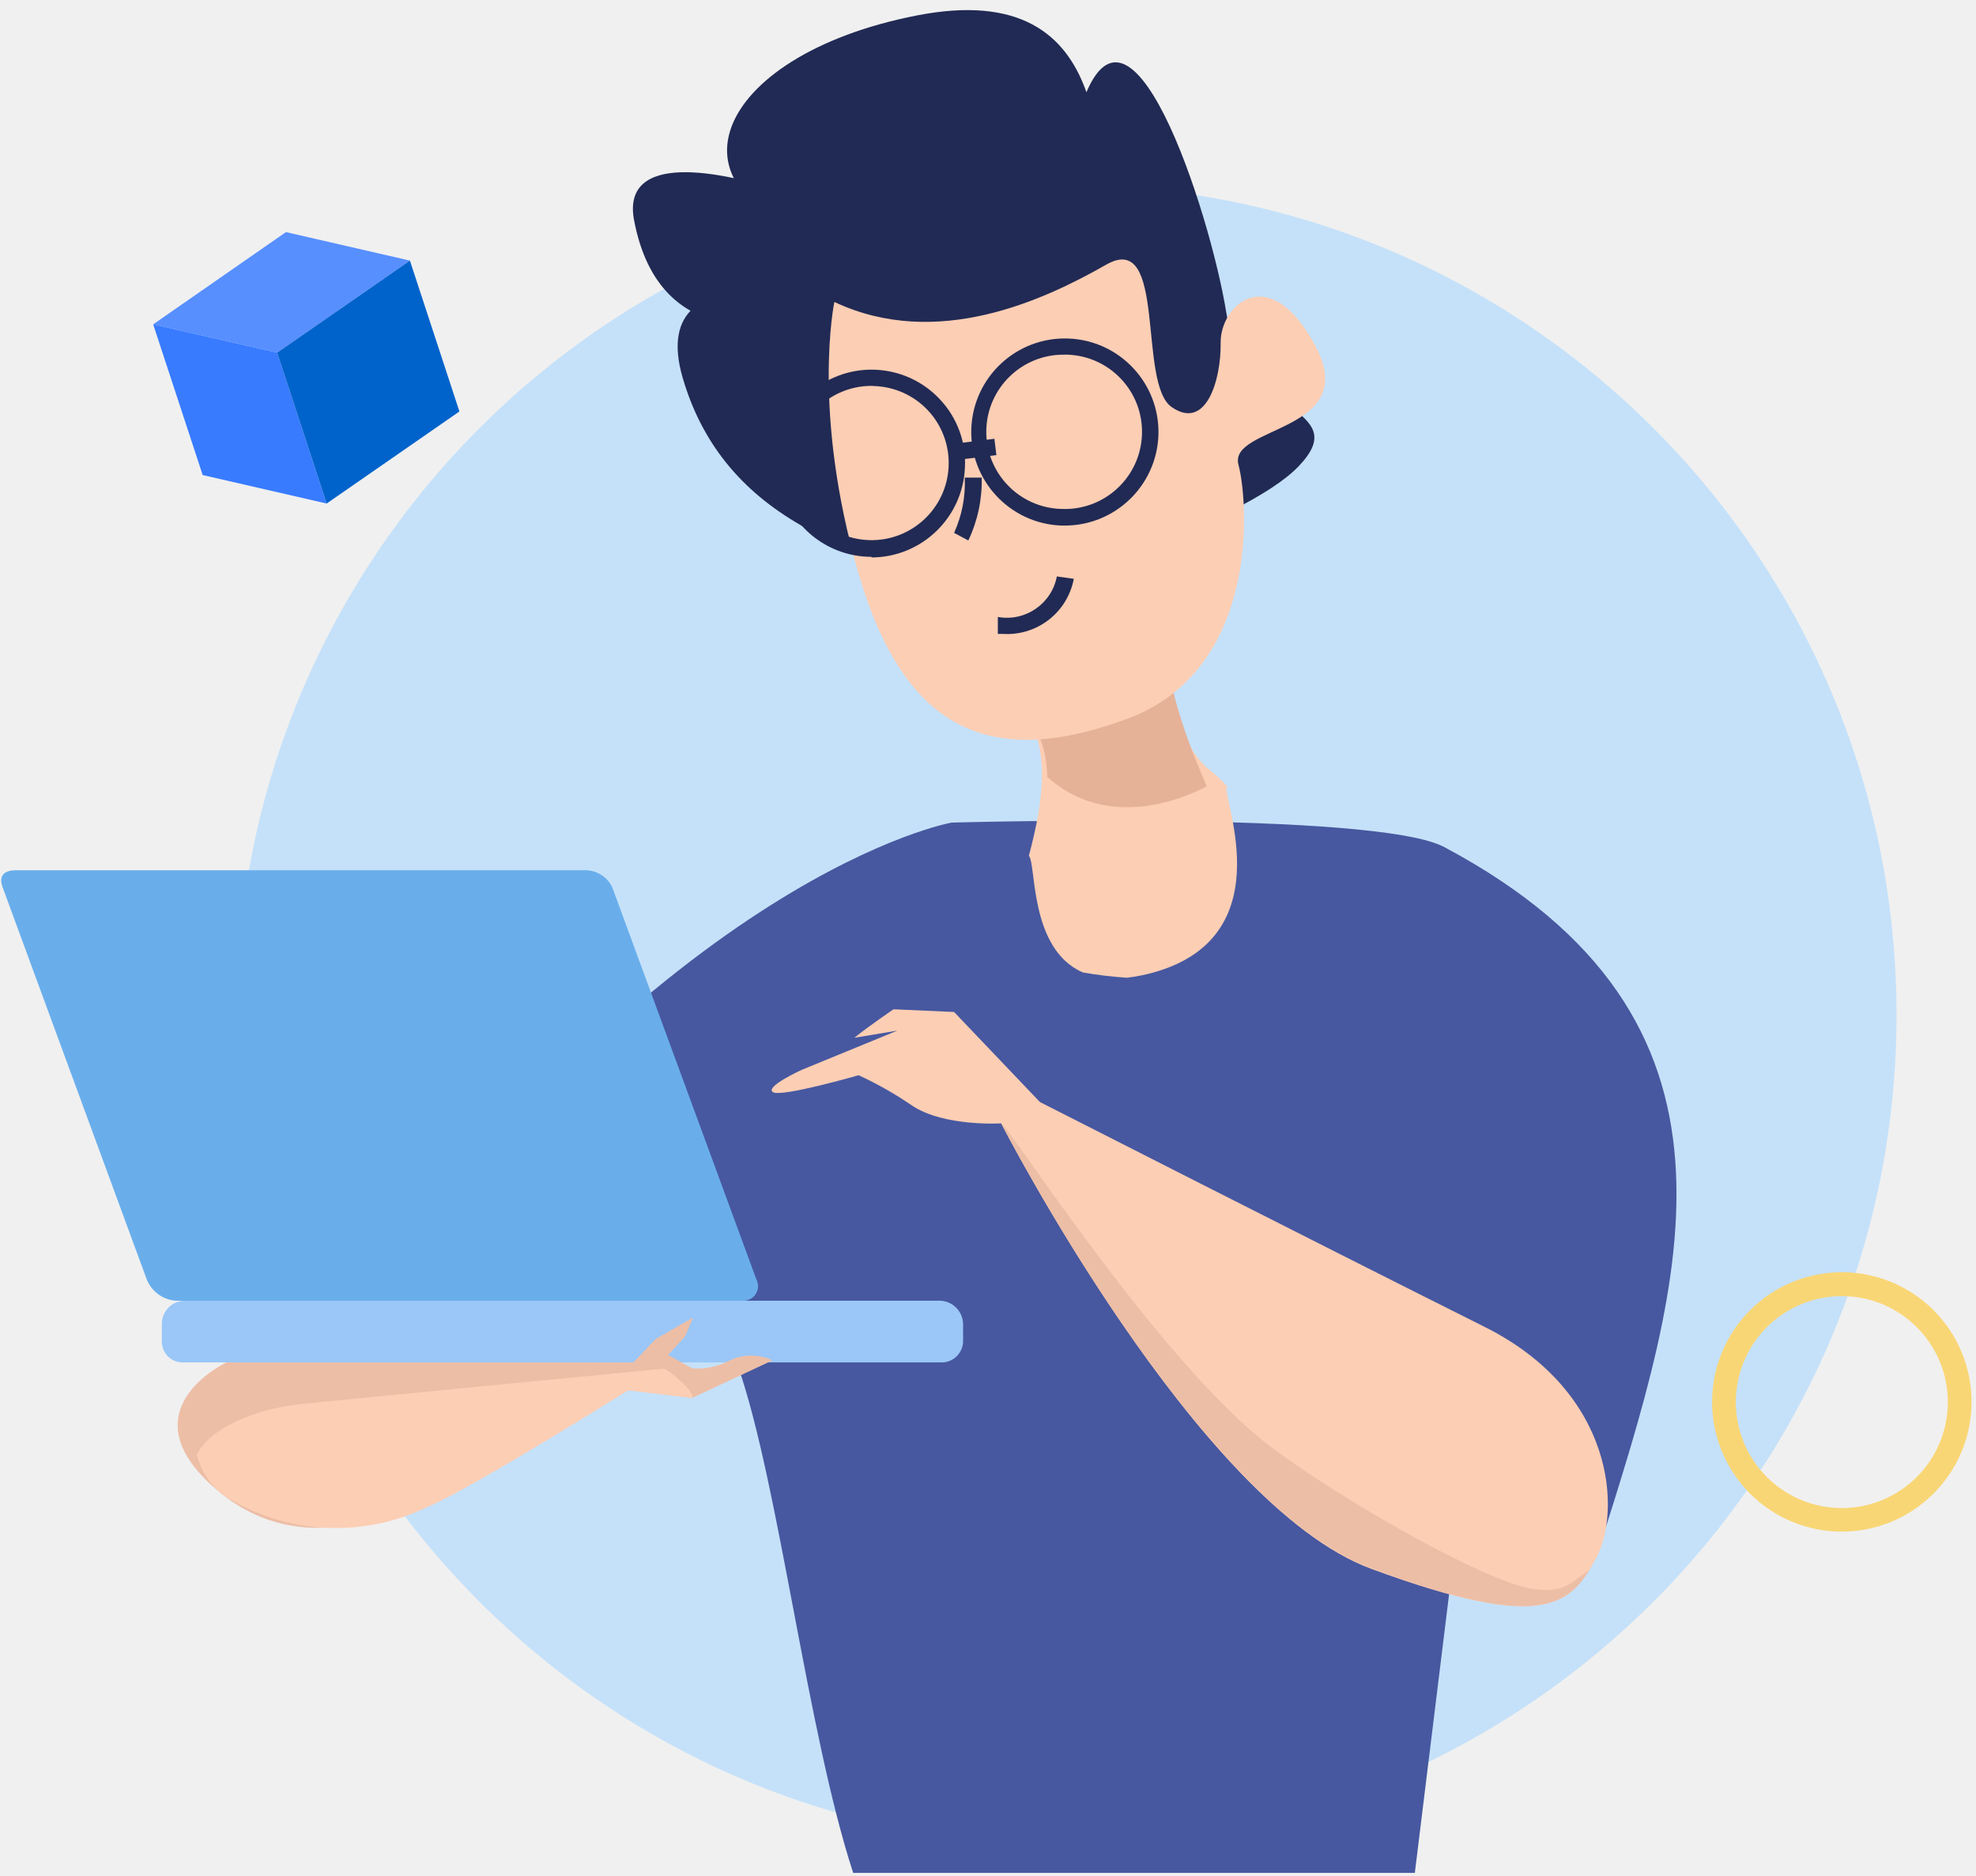
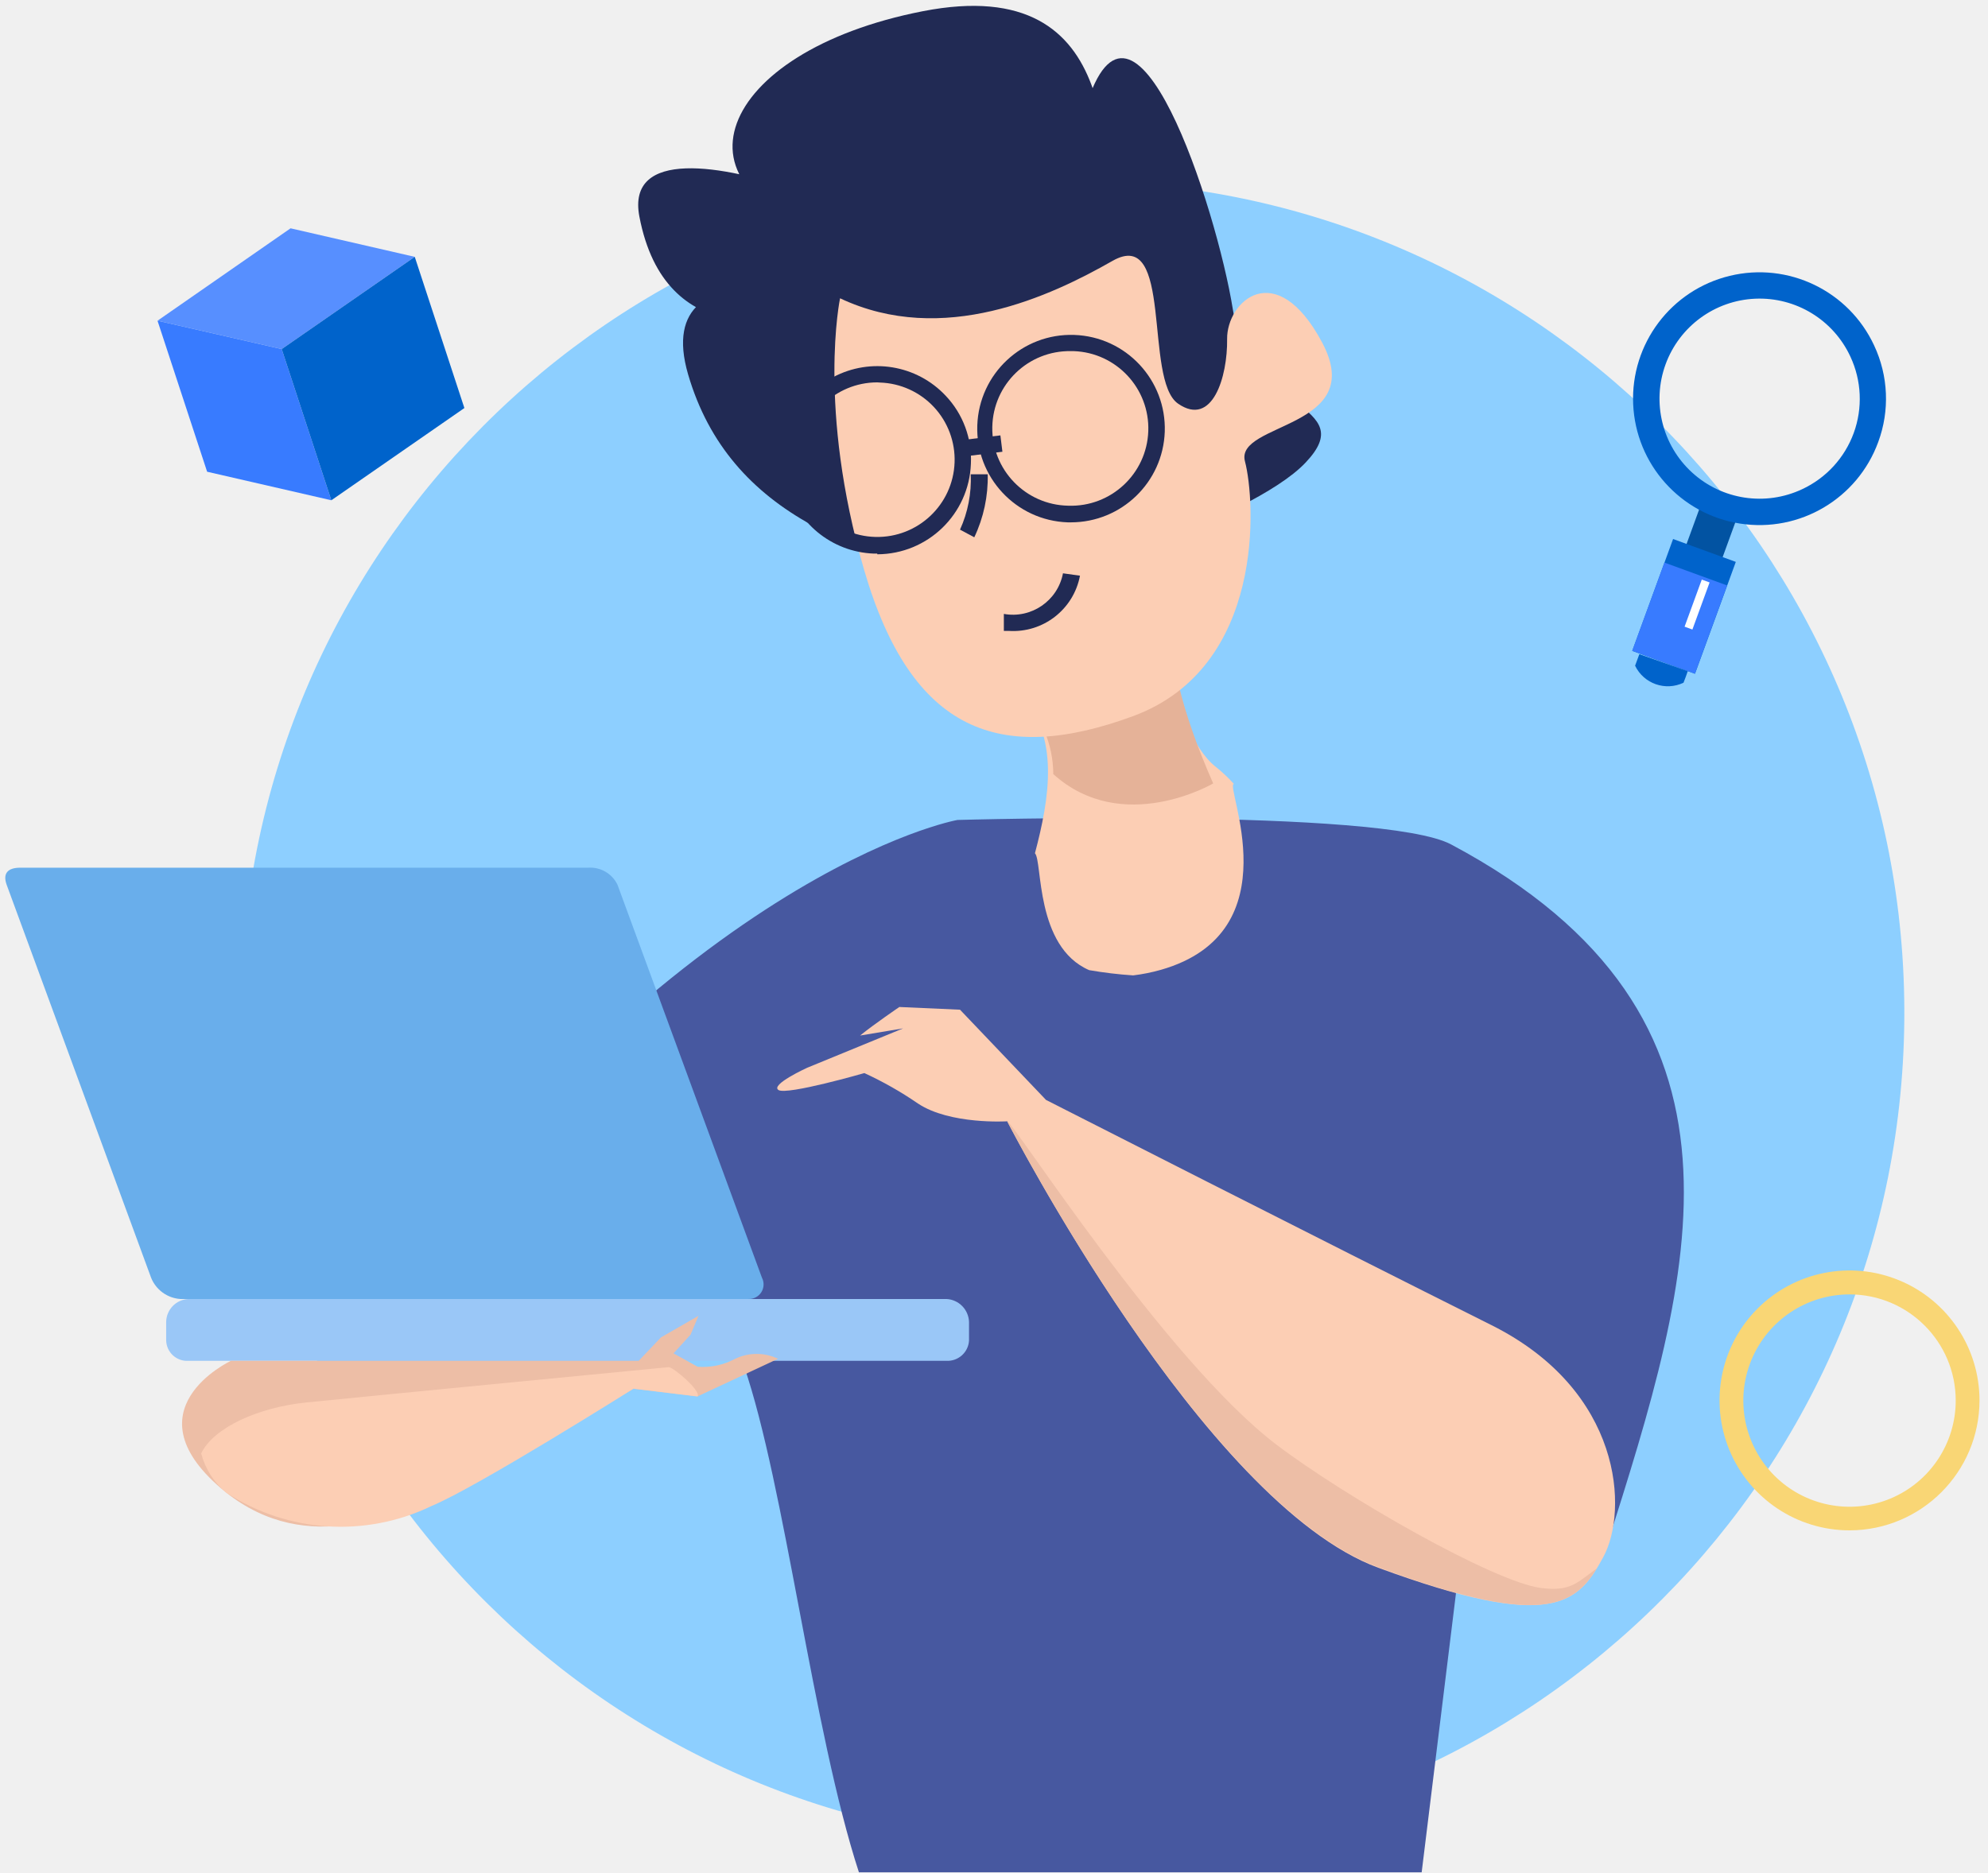
- <svg xmlns="http://www.w3.org/2000/svg" width="158px" height="150px" viewBox="0 0 158 150" version="1.1">
+ <svg xmlns="http://www.w3.org/2000/svg" width="156px" height="147px" viewBox="0 0 156 147" version="1.1">
  <g id="Landing-Page---Desktop" stroke="none" stroke-width="1" fill="none" fill-rule="evenodd">
-     <g id="Landing-Page" transform="translate(-129, -1024)" fill-rule="nonzero">
-       <g id="How-it-works-|-Section" transform="translate(0, 768)">
-         <g id="Steps-section" transform="translate(0, 208)">
-           <g id="Step-1" transform="translate(128, 48)">
-             <g id="Illustration" transform="translate(1, 0)">
-               <circle id="Oval" fill="#C5E1F9" transform="translate(85.2726, 81.17158) rotate(-0.2) translate(-85.2726, -81.17158) " cx="85.273" cy="81.172" r="66.373" />
-               <path d="M59.041,109.356 C62.308,118.847 64.546,138.536 68.22,149.79 L113.129,149.79 L116.085,125.736 C116.085,125.736 126.932,126.644 127.881,123.797 C134.756,102.102 141.319,81.519 115.502,67.756 C110.078,64.814 76.085,65.79 76.085,65.79 C76.085,65.79 53.807,69.708 26.702,107.214 C25.807,108.475 55.271,98.427 59.041,109.356 Z" id="Path" fill="#4758A0" />
-               <path d="M71.746,82.427 L64.085,85.573 C64.085,85.573 61.115,86.929 61.807,87.349 C62.498,87.769 68.654,85.993 68.654,85.993 C70.145,86.679 71.574,87.491 72.925,88.42 C75.488,90.129 80.058,89.844 80.058,89.844 C80.058,89.844 95.692,120.339 109.658,125.478 C123.624,130.617 125.617,128.325 127.624,124.624 C129.631,120.922 129.169,111.349 118.702,106.115 C105.386,99.458 83.149,88.136 83.149,88.136 L76.288,80.936 L71.447,80.719 C71.447,80.719 69.454,82.075 68.315,82.997" id="Path" fill="#FCCEB4" />
-               <path d="M60.478,102.319 C60.674,102.691 60.655,103.14 60.428,103.494 C60.2,103.847 59.8,104.051 59.38,104.027 L14.064,104.027 C13.023,103.954 12.116,103.29 11.732,102.319 L0.207,70.956 C-0.132,70.007 0.356,69.6 1.292,69.6 L46.62,69.6 C47.601,69.535 48.524,70.071 48.953,70.956 L60.478,102.319 Z" id="Path" fill="#69AEEB" />
-               <path d="M77.007,107.349 C76.949,108.29 76.145,109.009 75.203,108.963 L14.702,108.963 C14.252,108.989 13.812,108.832 13.48,108.528 C13.148,108.224 12.953,107.799 12.939,107.349 L12.939,105.858 C12.952,104.878 13.723,104.077 14.702,104.027 L75.203,104.027 C76.189,104.076 76.973,104.871 77.007,105.858 L77.007,107.349 Z" id="Path" fill="#9AC7F7" />
-               <path d="M50.647,108.963 L18.105,108.963 C18.105,108.963 9.631,112.922 17.671,119.431 C24.302,124.746 31.542,121.017 35.122,119.525 C38.702,118.034 50.227,111.186 50.227,111.186 L55.353,111.797 L61.766,108.8 C60.686,108.281 59.429,108.281 58.349,108.8 C57.431,109.292 56.392,109.513 55.353,109.437 L53.427,108.366 L54.783,106.875 L55.42,105.369 L52.424,107.092 L50.647,108.963 Z" id="Path" fill="#EDBEA6" />
-               <path d="M53.061,109.464 C53.061,109.464 29.929,111.702 24.125,112.285 C20.275,112.678 16.722,114.292 15.732,116.353 C16.051,117.58 16.748,118.676 17.725,119.485 C22.629,122.693 28.857,123.094 34.132,120.542 C37.766,119.037 50.227,111.186 50.227,111.186 L55.353,111.81 C55.597,111.322 53.495,109.546 53.061,109.464 Z" id="Path" fill="#FCCEB4" />
-               <path d="M127.095,125.546 C125.59,126.59 125.088,127.417 122.634,127.092 C118.864,126.59 107.081,119.864 101.495,115.62 C92.641,108.841 80.519,89.858 80.058,89.858 C80.898,91.485 96.085,120.434 109.658,125.424 C122.39,130.169 125.197,128.664 127.095,125.546 Z" id="Path" fill="#EDBEA6" />
-               <path d="M82.268,68.447 L82.268,68.447 C82.878,69.071 82.268,75.905 86.593,77.776 C87.756,77.979 88.928,78.119 90.105,78.197 C90.857,78.106 91.601,77.957 92.329,77.749 C102.919,74.712 97.359,62.956 98.146,62.915 C97.705,62.425 97.224,61.971 96.708,61.559 C92.871,58.549 91.8,46.997 91.8,46.997 C91.8,46.997 74.688,49.098 81.061,55.715 C84.302,59.092 83.407,64.136 82.268,68.447 Z" id="Path" fill="#FCCEB4" />
-               <path d="M81.793,47.241 C81.793,47.241 99.42,41.966 103.868,37.261 C108.315,32.556 99.366,33.193 98.064,25.058 C96.763,16.922 90.092,-3.647 86.295,8.99 C82.498,21.627 89.102,25.708 88.383,19.837 C87.664,13.966 89.847,-1.993 73.319,1.234 C56.79,4.461 52.41,15.824 66.932,19.227 C81.454,22.631 48.627,6.78 50.702,17.627 C52.776,28.475 62.417,25.98 65.766,25.424 C69.115,24.868 51.298,18.983 54.593,30.237 C57.888,41.492 68.492,45.315 81.793,47.241 Z" id="Path" fill="#212A54" />
-               <path d="M93.78,46.888 C93.78,46.888 91.068,50.576 96.492,62.875 C96.492,62.875 89.264,67.119 83.732,62.129 C83.718,59.723 82.741,57.423 81.02,55.742 C74.715,49.125 93.78,46.888 93.78,46.888 Z" id="Path" fill="#E5B298" />
-               <path d="M66.715,24.149 C66.715,24.149 64.871,32.895 68.641,45.844 C72.41,58.793 79.488,61.41 90.092,57.505 C100.695,53.6 99.854,40.298 99.027,37.166 C98.2,34.034 108.871,34.59 105.183,27.675 C101.495,20.759 97.563,24.407 97.603,27.403 C97.644,30.4 96.437,34.468 93.685,32.556 C90.932,30.644 93.346,18.373 88.451,21.166 C83.556,23.959 74.932,28.027 66.715,24.149 Z" id="Path" fill="#FCCEB4" />
-               <path d="M77.427,43.227 L76.288,42.617 C76.918,41.232 77.21,39.717 77.142,38.197 L78.498,38.197 C78.539,39.934 78.172,41.657 77.427,43.227 Z" id="Path" fill="#212A54" />
-               <path d="M80.18,50.698 L79.786,50.698 L79.786,49.342 C81.982,49.739 84.087,48.293 84.505,46.102 L85.861,46.292 C85.353,48.985 82.915,50.876 80.18,50.698 Z" id="Path" fill="#212A54" />
-               <path d="M69.685,44.529 L69.414,44.529 C66.032,44.405 63.153,42.028 62.393,38.731 C61.633,35.433 63.18,32.035 66.166,30.444 C69.153,28.852 72.836,29.462 75.149,31.932 C76.53,33.391 77.255,35.35 77.156,37.356 L77.156,37.356 C77.01,41.38 73.712,44.571 69.685,44.583 L69.685,44.529 Z M69.685,30.861 C66.306,30.863 63.558,33.582 63.519,36.961 C63.481,40.339 66.167,43.12 69.545,43.198 C72.923,43.277 75.735,40.624 75.854,37.247 L75.854,37.247 C75.913,35.612 75.318,34.021 74.201,32.825 C73.084,31.63 71.537,30.928 69.902,30.875 L69.685,30.861 Z" id="Shape" fill="#212A54" />
-               <path d="M85.142,42.034 L84.885,42.034 C80.755,41.889 77.523,38.425 77.666,34.295 C77.809,30.165 81.273,26.932 85.403,27.073 C89.533,27.215 92.767,30.677 92.627,34.807 L92.627,34.807 C92.481,38.836 89.175,42.029 85.142,42.034 L85.142,42.034 Z M85.142,28.366 C81.735,28.306 78.924,31.02 78.864,34.427 C78.804,37.834 81.518,40.645 84.925,40.705 C88.333,40.825 91.192,38.16 91.312,34.753 C91.432,31.345 88.767,28.486 85.359,28.366 L85.142,28.366 Z" id="Shape" fill="#212A54" />
-               <polygon id="Rectangle" fill="#212A54" transform="translate(77.78717, 35.96666) rotate(-7.01) translate(-77.78717, -35.96666) " points="75.97 35.309 79.604 35.309 79.604 36.624 75.97 36.624" />
-               <path d="M147.285,122.495 C143.088,122.5 139.302,119.977 137.692,116.101 C136.082,112.225 136.966,107.762 139.932,104.792 C142.897,101.823 147.36,100.933 151.238,102.537 C155.115,104.142 157.644,107.925 157.644,112.122 C157.637,117.842 153.005,122.48 147.285,122.495 L147.285,122.495 Z M147.285,103.661 C143.855,103.656 140.759,105.718 139.444,108.886 C138.129,112.054 138.853,115.703 141.279,118.128 C143.704,120.553 147.353,121.278 150.521,119.962 C153.688,118.647 155.751,115.552 155.746,112.122 C155.738,107.452 151.955,103.668 147.285,103.661 L147.285,103.661 Z" id="Shape" fill="#F9D675" />
-               <g id="Group" transform="translate(12.20339, 17.62712)">
-                 <polygon id="Path" fill="#578FFF" points="20.573 3.214 9.956 10.576 0.044 8.312 10.661 0.936" />
-                 <polygon id="Path" fill="#387BFF" points="4.003 20.366 0.044 8.312 9.956 10.576 13.915 22.644" />
-                 <polygon id="Path" fill="#0063CB" points="13.915 22.644 9.956 10.576 20.573 3.214 24.532 15.281" />
+     <g id="1.0.0.-Landing-Page---Default-(Homeschool)" transform="translate(-130, -1791)">
+       <g id="How-it-works-|-Section" transform="translate(0, 1380)">
+         <g id="Steps-section" transform="translate(0, 364)">
+           <g id="Step-1" transform="translate(128, 40)">
+             <g id="Ilus-Step-1">
+               <rect id="Rectangle" x="0" y="0" width="160" height="160" />
+               <circle id="Oval" fill="#8DCFFF" fill-rule="nonzero" transform="translate(86.16806, 86.48538) rotate(-0.2) translate(-86.16806, -86.48538) " cx="86.168" cy="86.485" r="65.267" />
+               <path d="M60.373,114.2 C63.587,123.533 65.787,142.893 69.4,153.96 L113.56,153.96 L116.467,130.307 C116.467,130.307 127.133,131.2 128.067,128.4 C134.827,107.067 141.28,86.827 115.893,73.293 C110.56,70.4 77.133,71.36 77.133,71.36 C77.133,71.36 55.227,75.213 28.573,112.093 C27.693,113.333 56.667,103.453 60.373,114.2 Z" id="Path" fill="#4758A0" fill-rule="nonzero" />
+               <path d="M72.867,87.72 L65.333,90.813 C65.333,90.813 62.413,92.147 63.093,92.56 C63.773,92.973 69.827,91.227 69.827,91.227 C71.292,91.901 72.698,92.699 74.027,93.613 C76.547,95.293 81.04,95.013 81.04,95.013 C81.04,95.013 96.413,125 110.147,130.053 C123.88,135.107 125.84,132.853 127.813,129.213 C129.787,125.573 129.333,116.16 119.04,111.013 C105.947,104.467 84.08,93.333 84.08,93.333 L77.333,86.253 L72.573,86.04 C72.573,86.04 70.613,87.373 69.493,88.28" id="Path" fill="#FCCEB4" fill-rule="nonzero" />
+               <path d="M61.787,107.28 C61.98,107.646 61.961,108.087 61.737,108.435 C61.513,108.783 61.12,108.984 60.707,108.96 L16.147,108.96 C15.123,108.888 14.231,108.235 13.853,107.28 L2.52,76.44 C2.187,75.507 2.667,75.107 3.587,75.107 L48.16,75.107 C49.125,75.043 50.032,75.57 50.453,76.44 L61.787,107.28 Z" id="Path" fill="#69AEEB" fill-rule="nonzero" />
+               <path d="M78.04,112.227 C77.983,113.152 77.192,113.859 76.267,113.813 L16.773,113.813 C16.332,113.839 15.898,113.685 15.572,113.386 C15.245,113.087 15.054,112.669 15.04,112.227 L15.04,110.76 C15.053,109.797 15.811,109.009 16.773,108.96 L76.267,108.96 C77.236,109.008 78.007,109.79 78.04,110.76 L78.04,112.227 Z" id="Path" fill="#9AC7F7" fill-rule="nonzero" />
+               <path d="M52.12,113.813 L20.12,113.813 C20.12,113.813 11.787,117.707 19.693,124.107 C26.213,129.333 33.333,125.667 36.853,124.2 C40.373,122.733 51.707,116 51.707,116 L56.747,116.6 L63.053,113.653 C61.991,113.143 60.755,113.143 59.693,113.653 C58.79,114.138 57.768,114.355 56.747,114.28 L54.853,113.227 L56.187,111.76 L56.813,110.28 L53.867,111.973 L52.12,113.813 Z" id="Path" fill="#EDBEA6" fill-rule="nonzero" />
+               <path d="M54.493,114.307 C54.493,114.307 31.747,116.507 26.04,117.08 C22.253,117.467 18.76,119.053 17.787,121.08 C18.1,122.287 18.786,123.365 19.747,124.16 C24.569,127.315 30.693,127.71 35.88,125.2 C39.453,123.72 51.707,116 51.707,116 L56.747,116.613 C56.987,116.133 54.92,114.387 54.493,114.307 Z" id="Path" fill="#FCCEB4" fill-rule="nonzero" />
+               <path d="M127.293,130.12 C125.813,131.147 125.32,131.96 122.907,131.64 C119.2,131.147 107.613,124.533 102.12,120.36 C93.413,113.693 81.493,95.027 81.04,95.027 C81.867,96.627 96.8,125.093 110.147,130 C122.667,134.667 125.427,133.187 127.293,130.12 Z" id="Path" fill="#EDBEA6" fill-rule="nonzero" />
+               <path d="M83.213,73.973 L83.213,73.973 C83.813,74.587 83.213,81.307 87.467,83.147 C88.61,83.346 89.762,83.484 90.92,83.56 C91.659,83.471 92.391,83.324 93.107,83.12 C103.52,80.133 98.053,68.573 98.827,68.533 C98.393,68.051 97.92,67.605 97.413,67.2 C93.64,64.24 92.587,52.88 92.587,52.88 C92.587,52.88 75.76,54.947 82.027,61.453 C85.213,64.773 84.333,69.733 83.213,73.973 Z" id="Path" fill="#FCCEB4" fill-rule="nonzero" />
+               <path d="M82.747,53.12 C82.747,53.12 100.08,47.933 104.453,43.307 C108.827,38.68 100.027,39.307 98.747,31.307 C97.467,23.307 90.907,3.08 87.173,15.507 C83.44,27.933 89.933,31.947 89.227,26.173 C88.52,20.4 90.667,4.707 74.413,7.88 C58.16,11.053 53.853,22.227 68.133,25.573 C82.413,28.92 50.133,13.333 52.173,24 C54.213,34.667 63.693,32.213 66.987,31.667 C70.28,31.12 52.76,25.333 56,36.4 C59.24,47.467 69.667,51.227 82.747,53.12 Z" id="Path" fill="#212A54" fill-rule="nonzero" />
+               <path d="M94.533,52.773 C94.533,52.773 91.867,56.4 97.2,68.493 C97.2,68.493 90.093,72.667 84.653,67.76 C84.639,65.394 83.679,63.133 81.987,61.48 C75.787,54.973 94.533,52.773 94.533,52.773 Z" id="Path" fill="#E5B298" fill-rule="nonzero" />
+               <path d="M67.92,30.413 C67.92,30.413 66.107,39.013 69.813,51.747 C73.52,64.48 80.48,67.053 90.907,63.213 C101.333,59.373 100.507,46.293 99.693,43.213 C98.88,40.133 109.373,40.68 105.747,33.88 C102.12,27.08 98.253,30.667 98.293,33.613 C98.333,36.56 97.147,40.56 94.44,38.68 C91.733,36.8 94.107,24.733 89.293,27.48 C84.48,30.227 76,34.227 67.92,30.413 Z" id="Path" fill="#FCCEB4" fill-rule="nonzero" />
+               <path d="M78.453,49.173 L77.333,48.573 C77.952,47.211 78.24,45.722 78.173,44.227 L79.507,44.227 C79.547,45.935 79.186,47.629 78.453,49.173 Z" id="Path" fill="#212A54" fill-rule="nonzero" />
+               <path d="M81.16,56.52 L80.773,56.52 L80.773,55.187 C82.932,55.577 85.002,54.155 85.413,52 L86.747,52.187 C86.247,54.835 83.85,56.695 81.16,56.52 Z" id="Path" fill="#212A54" fill-rule="nonzero" />
+               <path d="M70.84,50.453 L70.573,50.453 C67.248,50.332 64.418,47.994 63.67,44.752 C62.922,41.509 64.444,38.168 67.38,36.603 C70.317,35.038 73.938,35.638 76.213,38.067 C77.571,39.501 78.284,41.427 78.187,43.4 L78.187,43.4 C78.043,47.357 74.8,50.495 70.84,50.507 L70.84,50.453 Z M70.84,37.013 C67.518,37.015 64.815,39.689 64.777,43.011 C64.74,46.333 67.381,49.068 70.703,49.145 C74.024,49.222 76.79,46.614 76.907,43.293 L76.907,43.293 C76.964,41.685 76.379,40.121 75.281,38.945 C74.183,37.769 72.661,37.079 71.053,37.027 L70.84,37.013 Z" id="Shape" fill="#212A54" fill-rule="nonzero" />
+               <path d="M86.04,48 L85.787,48 C81.725,47.858 78.548,44.451 78.689,40.39 C78.829,36.329 82.235,33.15 86.296,33.289 C90.357,33.428 93.537,36.832 93.4,40.893 L93.4,40.893 C93.257,44.856 90.005,47.995 86.04,48 L86.04,48 Z M86.04,34.56 C82.689,34.501 79.926,37.169 79.867,40.52 C79.808,43.871 82.476,46.634 85.827,46.693 C89.177,46.811 91.989,44.191 92.107,40.84 C92.224,37.489 89.604,34.678 86.253,34.56 L86.04,34.56 Z" id="Shape" fill="#212A54" fill-rule="nonzero" />
+               <polygon id="Rectangle" fill="#212A54" fill-rule="nonzero" transform="translate(78.80738, 42.03388) rotate(-7.01) translate(-78.80738, -42.03388) " points="77.021 41.387 80.594 41.387 80.594 42.681 77.021 42.681" />
+               <path d="M147.147,127.12 C143.02,127.125 139.297,124.644 137.714,120.833 C136.131,117.022 137,112.632 139.916,109.712 C142.832,106.792 147.221,105.917 151.034,107.495 C154.847,109.073 157.333,112.793 157.333,116.92 C157.326,122.545 152.772,127.105 147.147,127.12 L147.147,127.12 Z M147.147,108.6 C143.774,108.595 140.73,110.623 139.437,113.738 C138.144,116.853 138.856,120.441 141.241,122.826 C143.626,125.211 147.213,125.923 150.329,124.63 C153.444,123.337 155.472,120.293 155.467,116.92 C155.459,112.328 151.739,108.607 147.147,108.6 L147.147,108.6 Z" id="Shape" fill="#F9D675" fill-rule="nonzero" />
+               <g id="Group" transform="translate(13.33333, 24)" fill-rule="nonzero">
+                 <polygon id="Path" fill="#578FFF" points="21.213 3.16 10.773 10.4 1.027 8.173 11.467 0.92" />
+                 <polygon id="Path" fill="#387BFF" points="4.92 20.027 1.027 8.173 10.773 10.4 14.667 22.267" />
+                 <polygon id="Path" fill="#0063CB" points="14.667 22.267 10.773 10.4 21.213 3.16 25.107 15.027" />
              </g>
+               <polygon id="Rectangle" fill="#0253A2" fill-rule="nonzero" transform="translate(136.0918, 49.30751) rotate(-69.97) translate(-136.0918, -49.30751) " points="133.139 47.801 139.045 47.801 139.045 50.814 133.139 50.814" />
+               <path d="M149.067,34.12 C147.075,29.826 142.326,27.537 137.726,28.654 C133.126,29.771 129.956,33.983 130.156,38.712 C130.356,43.442 133.87,47.371 138.548,48.097 C143.226,48.822 147.764,46.14 149.387,41.693 C150.299,39.228 150.183,36.5 149.067,34.12 Z M143.413,45.4 C140.535,46.751 137.126,46.234 134.779,44.089 C132.431,41.944 131.609,38.596 132.695,35.607 C133.782,32.619 136.563,30.581 139.74,30.445 C142.917,30.309 145.862,32.102 147.2,34.987 C148.081,36.869 148.177,39.025 147.467,40.979 C146.756,42.932 145.298,44.523 143.413,45.4 L143.413,45.4 Z" id="Shape" fill="#0063CB" fill-rule="nonzero" />
+               <polygon id="Rectangle" fill="#0063CB" fill-rule="nonzero" transform="translate(134.1478, 54.59619) rotate(-69.96) translate(-134.1478, -54.59619) " points="129.474 51.976 138.821 51.976 138.821 57.216 129.474 57.216" />
+               <polygon id="Rectangle" fill="#387BFF" fill-rule="nonzero" transform="translate(133.8045, 55.51794) rotate(-69.96) translate(-133.8045, -55.51794) " points="130.118 52.898 137.491 52.898 137.491 58.138 130.118 58.138" />
+               <polygon id="Rectangle" fill="#FFFFFF" fill-rule="nonzero" transform="translate(135.172, 54.45258) rotate(-69.95) translate(-135.172, -54.45258) " points="133.205 54.126 137.139 54.126 137.139 54.779 133.205 54.779" />
+               <path d="M134.107,60.587 C132.689,61.264 130.99,60.668 130.307,59.253 C130.413,58.947 130.533,58.64 130.64,58.347 L134.44,59.68 C134.333,60 134.227,60.28 134.107,60.587 Z" id="Path" fill="#0063CB" fill-rule="nonzero" />
            </g>
          </g>
        </g>
      </g>
    </g>
  </g>
</svg>
